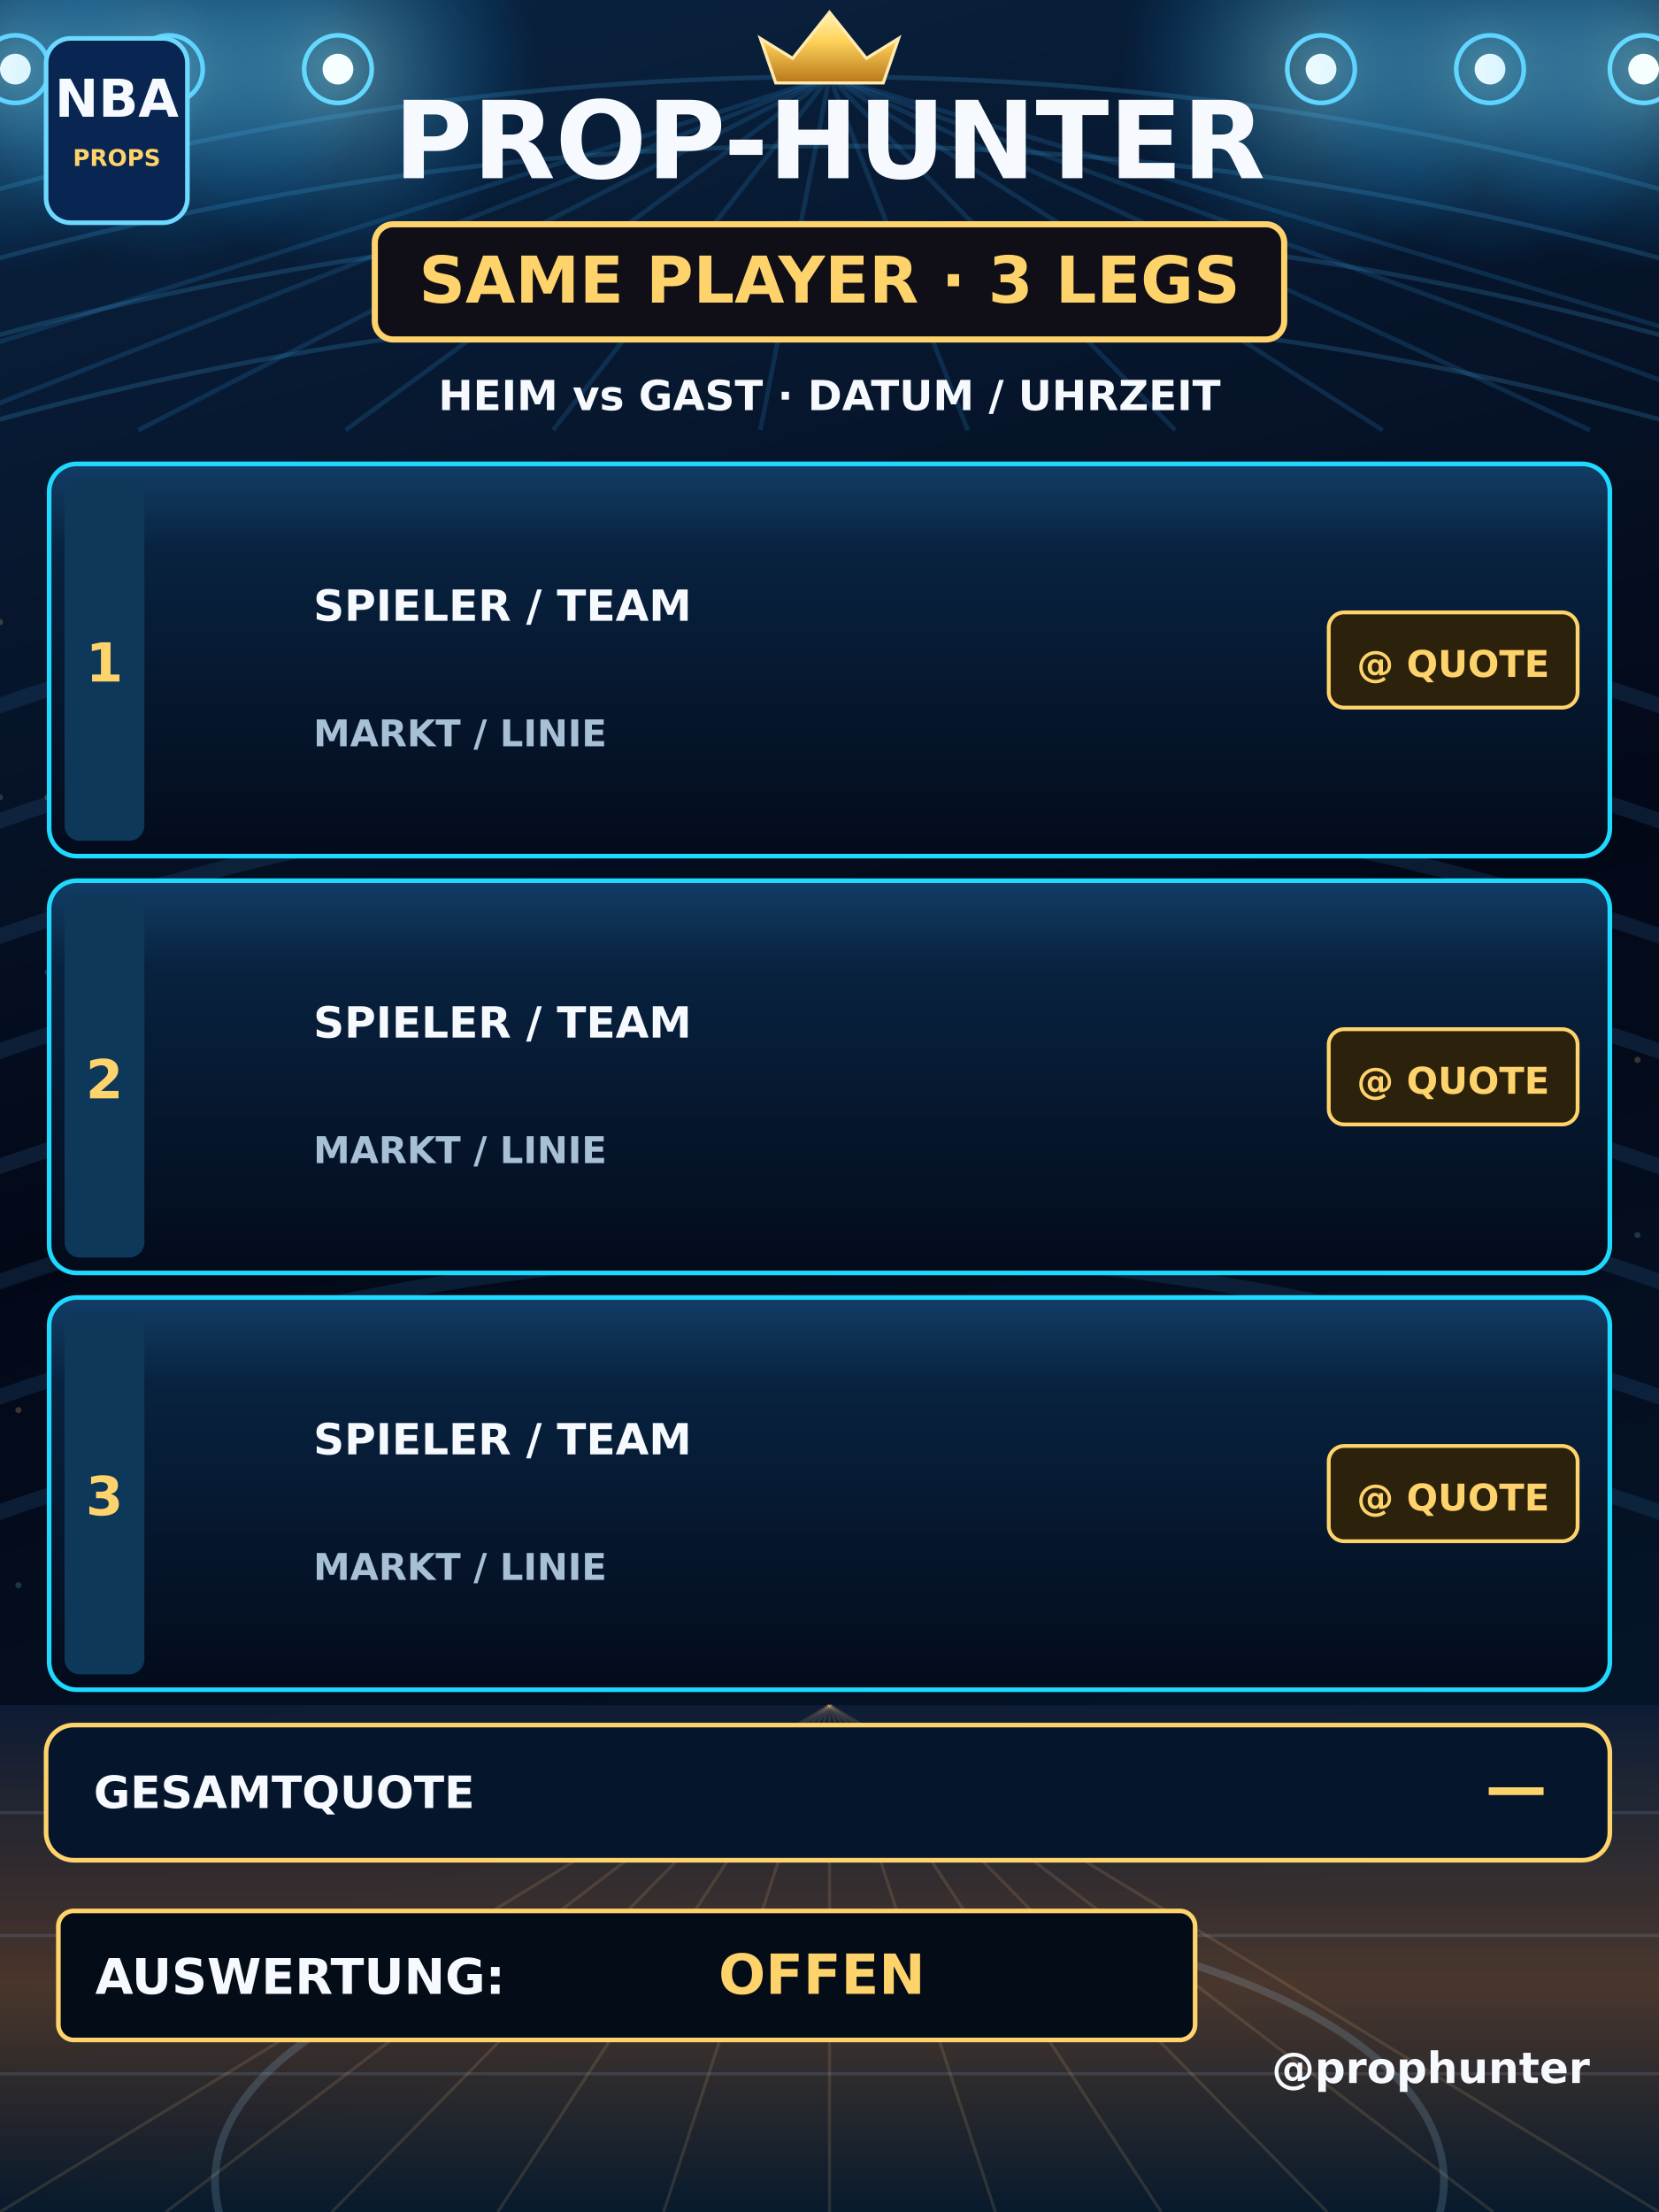
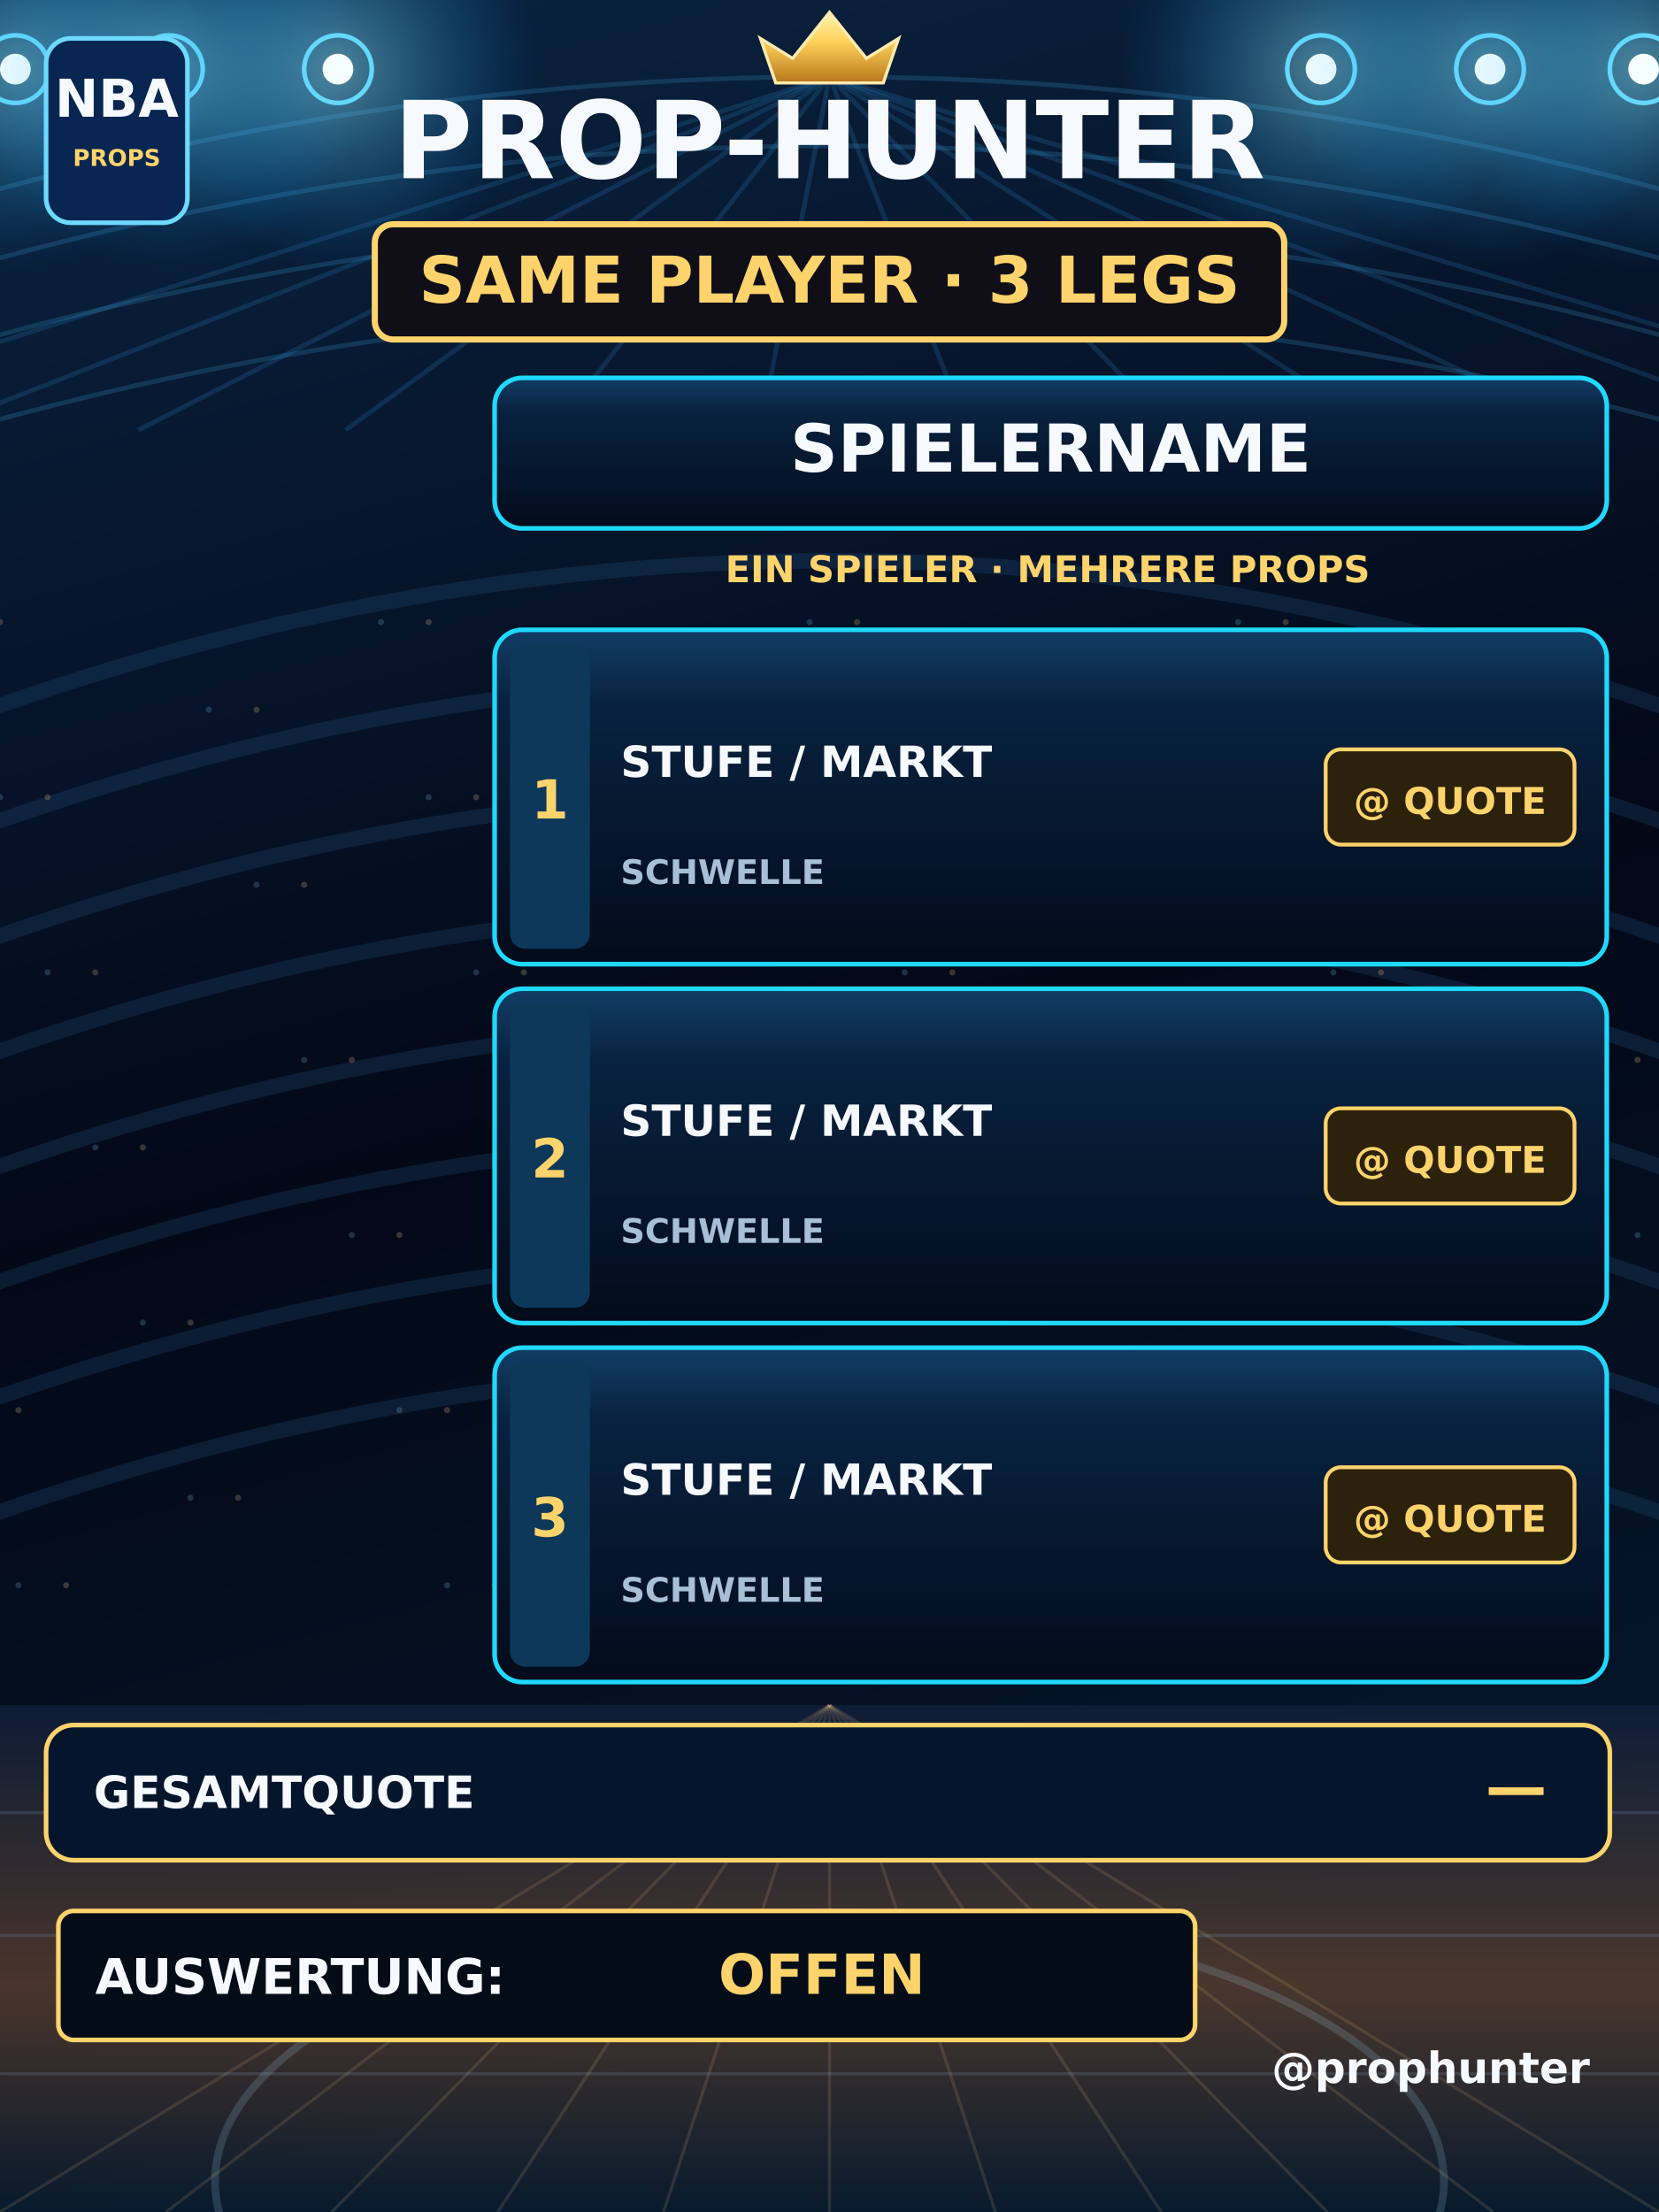
<svg xmlns="http://www.w3.org/2000/svg" width="1080" height="1440" viewBox="0 0 1080 1440">
  <defs>
    <linearGradient id="arena" x2=".2" y2="1">
      <stop stop-color="#0A2442" />
      <stop offset=".55" stop-color="#030817" />
      <stop offset="1" stop-color="#05172B" />
    </linearGradient>
    <linearGradient id="blue" x2="0" y2="1">
      <stop stop-color="#123D66" />
      <stop offset=".22" stop-color="#08223F" />
      <stop offset="1" stop-color="#030B1B" />
    </linearGradient>
    <linearGradient id="gold" x2="0" y2="1">
      <stop stop-color="#FFF3AE" />
      <stop offset=".4" stop-color="#FFD35C" />
      <stop offset="1" stop-color="#B8771A" />
    </linearGradient>
    <linearGradient id="court" x2="0" y2="1">
      <stop stop-color="#11213D" />
      <stop offset=".55" stop-color="#67442D" />
      <stop offset="1" stop-color="#091B2D" />
    </linearGradient>
    <radialGradient id="spot">
      <stop stop-color="#9AF2FF" stop-opacity=".46" />
      <stop offset="1" stop-color="#009AFF" stop-opacity="0" />
    </radialGradient>
  </defs>
  <g id="layer-arena-background">
    <rect x="0" y="0" width="1080" height="1440" rx="0" fill="url(#arena)" stroke="none" stroke-width="0" />
    <path d="M 540 50 L -180 280" stroke="#2476B1" stroke-opacity=".25" stroke-width="3" />
    <path d="M 540 50 L -45 280" stroke="#2476B1" stroke-opacity=".25" stroke-width="3" />
    <path d="M 540 50 L 90 280" stroke="#2476B1" stroke-opacity=".25" stroke-width="3" />
    <path d="M 540 50 L 225 280" stroke="#2476B1" stroke-opacity=".25" stroke-width="3" />
    <path d="M 540 50 L 360 280" stroke="#2476B1" stroke-opacity=".25" stroke-width="3" />
    <path d="M 540 50 L 495 280" stroke="#2476B1" stroke-opacity=".25" stroke-width="3" />
    <path d="M 540 50 L 630 280" stroke="#2476B1" stroke-opacity=".25" stroke-width="3" />
    <path d="M 540 50 L 765 280" stroke="#2476B1" stroke-opacity=".25" stroke-width="3" />
    <path d="M 540 50 L 900 280" stroke="#2476B1" stroke-opacity=".25" stroke-width="3" />
    <path d="M 540 50 L 1035 280" stroke="#2476B1" stroke-opacity=".25" stroke-width="3" />
    <path d="M 540 50 L 1170 280" stroke="#2476B1" stroke-opacity=".25" stroke-width="3" />
    <path d="M 540 50 L 1305 280" stroke="#2476B1" stroke-opacity=".25" stroke-width="3" />
    <path d="M -60 140 Q 540 -40 1140 140" stroke="#3B99CE" stroke-opacity=".23" stroke-width="3" fill="none" />
    <path d="M -60 185 Q 540 5 1140 185" stroke="#3B99CE" stroke-opacity=".23" stroke-width="3" fill="none" />
    <path d="M -60 235 Q 540 55 1140 235" stroke="#3B99CE" stroke-opacity=".23" stroke-width="3" fill="none" />
    <path d="M -60 290 Q 540 110 1140 290" stroke="#3B99CE" stroke-opacity=".23" stroke-width="3" fill="none" />
    <ellipse cx="10" cy="45" rx="130" ry="130" fill="url(#spot)" />
    <circle cx="10" cy="45" r="10" fill="#F6FFFF" />
    <circle cx="10" cy="45" r="22" stroke="#65D8FF" stroke-width="3" fill="none" />
    <ellipse cx="110" cy="45" rx="130" ry="130" fill="url(#spot)" />
    <circle cx="110" cy="45" r="10" fill="#F6FFFF" />
    <circle cx="110" cy="45" r="22" stroke="#65D8FF" stroke-width="3" fill="none" />
    <ellipse cx="220" cy="45" rx="130" ry="130" fill="url(#spot)" />
    <circle cx="220" cy="45" r="10" fill="#F6FFFF" />
    <circle cx="220" cy="45" r="22" stroke="#65D8FF" stroke-width="3" fill="none" />
    <ellipse cx="860" cy="45" rx="130" ry="130" fill="url(#spot)" />
    <circle cx="860" cy="45" r="10" fill="#F6FFFF" />
    <circle cx="860" cy="45" r="22" stroke="#65D8FF" stroke-width="3" fill="none" />
    <ellipse cx="970" cy="45" rx="130" ry="130" fill="url(#spot)" />
    <circle cx="970" cy="45" r="10" fill="#F6FFFF" />
    <circle cx="970" cy="45" r="22" stroke="#65D8FF" stroke-width="3" fill="none" />
    <ellipse cx="1070" cy="45" rx="130" ry="130" fill="url(#spot)" />
    <circle cx="1070" cy="45" r="10" fill="#F6FFFF" />
    <circle cx="1070" cy="45" r="22" stroke="#65D8FF" stroke-width="3" fill="none" />
    <path d="M -130 510 Q 540 220 1210 510" stroke="#2B6295" stroke-opacity=".22" stroke-width="10" fill="none" />
    <path d="M -130 585 Q 540 295 1210 585" stroke="#2B6295" stroke-opacity=".22" stroke-width="10" fill="none" />
    <path d="M -130 660 Q 540 370 1210 660" stroke="#2B6295" stroke-opacity=".22" stroke-width="10" fill="none" />
    <path d="M -130 735 Q 540 445 1210 735" stroke="#2B6295" stroke-opacity=".22" stroke-width="10" fill="none" />
    <path d="M -130 810 Q 540 520 1210 810" stroke="#2B6295" stroke-opacity=".22" stroke-width="10" fill="none" />
    <path d="M -130 885 Q 540 595 1210 885" stroke="#2B6295" stroke-opacity=".22" stroke-width="10" fill="none" />
    <path d="M -130 960 Q 540 670 1210 960" stroke="#2B6295" stroke-opacity=".22" stroke-width="10" fill="none" />
    <path d="M -130 1035 Q 540 745 1210 1035" stroke="#2B6295" stroke-opacity=".22" stroke-width="10" fill="none" />
    <circle cx="0" cy="405" r="2" fill="#FFCE79" opacity=".22" />
    <circle cx="248" cy="405" r="2" fill="#77C5E9" opacity=".22" />
    <circle cx="279" cy="405" r="2" fill="#FFCE79" opacity=".22" />
    <circle cx="527" cy="405" r="2" fill="#77C5E9" opacity=".22" />
    <circle cx="558" cy="405" r="2" fill="#FFCE79" opacity=".22" />
    <circle cx="806" cy="405" r="2" fill="#77C5E9" opacity=".22" />
    <circle cx="837" cy="405" r="2" fill="#FFCE79" opacity=".22" />
    <circle cx="1085" cy="405" r="2" fill="#77C5E9" opacity=".22" />
    <circle cx="136" cy="462" r="2" fill="#77C5E9" opacity=".22" />
    <circle cx="167" cy="462" r="2" fill="#FFCE79" opacity=".22" />
    <circle cx="415" cy="462" r="2" fill="#77C5E9" opacity=".22" />
    <circle cx="446" cy="462" r="2" fill="#FFCE79" opacity=".22" />
    <circle cx="694" cy="462" r="2" fill="#77C5E9" opacity=".22" />
    <circle cx="725" cy="462" r="2" fill="#FFCE79" opacity=".22" />
    <circle cx="973" cy="462" r="2" fill="#77C5E9" opacity=".22" />
    <circle cx="1004" cy="462" r="2" fill="#FFCE79" opacity=".22" />
    <circle cx="0" cy="519" r="2" fill="#77C5E9" opacity=".22" />
    <circle cx="31" cy="519" r="2" fill="#FFCE79" opacity=".22" />
    <circle cx="279" cy="519" r="2" fill="#77C5E9" opacity=".22" />
    <circle cx="310" cy="519" r="2" fill="#FFCE79" opacity=".22" />
    <circle cx="558" cy="519" r="2" fill="#77C5E9" opacity=".22" />
    <circle cx="589" cy="519" r="2" fill="#FFCE79" opacity=".22" />
    <circle cx="837" cy="519" r="2" fill="#77C5E9" opacity=".22" />
    <circle cx="868" cy="519" r="2" fill="#FFCE79" opacity=".22" />
    <circle cx="167" cy="576" r="2" fill="#77C5E9" opacity=".22" />
    <circle cx="198" cy="576" r="2" fill="#FFCE79" opacity=".22" />
    <circle cx="446" cy="576" r="2" fill="#77C5E9" opacity=".22" />
    <circle cx="477" cy="576" r="2" fill="#FFCE79" opacity=".22" />
    <circle cx="725" cy="576" r="2" fill="#77C5E9" opacity=".22" />
    <circle cx="756" cy="576" r="2" fill="#FFCE79" opacity=".22" />
    <circle cx="1004" cy="576" r="2" fill="#77C5E9" opacity=".22" />
    <circle cx="1035" cy="576" r="2" fill="#FFCE79" opacity=".22" />
    <circle cx="31" cy="633" r="2" fill="#77C5E9" opacity=".22" />
    <circle cx="62" cy="633" r="2" fill="#FFCE79" opacity=".22" />
    <circle cx="310" cy="633" r="2" fill="#77C5E9" opacity=".22" />
    <circle cx="341" cy="633" r="2" fill="#FFCE79" opacity=".22" />
    <circle cx="589" cy="633" r="2" fill="#77C5E9" opacity=".22" />
    <circle cx="620" cy="633" r="2" fill="#FFCE79" opacity=".22" />
    <circle cx="868" cy="633" r="2" fill="#77C5E9" opacity=".22" />
    <circle cx="899" cy="633" r="2" fill="#FFCE79" opacity=".22" />
    <circle cx="198" cy="690" r="2" fill="#77C5E9" opacity=".22" />
    <circle cx="229" cy="690" r="2" fill="#FFCE79" opacity=".22" />
    <circle cx="477" cy="690" r="2" fill="#77C5E9" opacity=".22" />
    <circle cx="508" cy="690" r="2" fill="#FFCE79" opacity=".22" />
    <circle cx="756" cy="690" r="2" fill="#77C5E9" opacity=".22" />
    <circle cx="787" cy="690" r="2" fill="#FFCE79" opacity=".22" />
    <circle cx="1035" cy="690" r="2" fill="#77C5E9" opacity=".22" />
    <circle cx="1066" cy="690" r="2" fill="#FFCE79" opacity=".22" />
    <circle cx="62" cy="747" r="2" fill="#77C5E9" opacity=".22" />
    <circle cx="93" cy="747" r="2" fill="#FFCE79" opacity=".22" />
    <circle cx="341" cy="747" r="2" fill="#77C5E9" opacity=".22" />
    <circle cx="372" cy="747" r="2" fill="#FFCE79" opacity=".22" />
    <circle cx="620" cy="747" r="2" fill="#77C5E9" opacity=".22" />
    <circle cx="651" cy="747" r="2" fill="#FFCE79" opacity=".22" />
    <circle cx="899" cy="747" r="2" fill="#77C5E9" opacity=".22" />
    <circle cx="930" cy="747" r="2" fill="#FFCE79" opacity=".22" />
    <circle cx="229" cy="804" r="2" fill="#77C5E9" opacity=".22" />
    <circle cx="260" cy="804" r="2" fill="#FFCE79" opacity=".22" />
    <circle cx="508" cy="804" r="2" fill="#77C5E9" opacity=".22" />
    <circle cx="539" cy="804" r="2" fill="#FFCE79" opacity=".22" />
    <circle cx="787" cy="804" r="2" fill="#77C5E9" opacity=".22" />
    <circle cx="818" cy="804" r="2" fill="#FFCE79" opacity=".22" />
    <circle cx="1066" cy="804" r="2" fill="#77C5E9" opacity=".22" />
    <circle cx="1097" cy="804" r="2" fill="#FFCE79" opacity=".22" />
    <circle cx="93" cy="861" r="2" fill="#77C5E9" opacity=".22" />
    <circle cx="124" cy="861" r="2" fill="#FFCE79" opacity=".22" />
    <circle cx="372" cy="861" r="2" fill="#77C5E9" opacity=".22" />
    <circle cx="403" cy="861" r="2" fill="#FFCE79" opacity=".22" />
    <circle cx="651" cy="861" r="2" fill="#77C5E9" opacity=".22" />
    <circle cx="682" cy="861" r="2" fill="#FFCE79" opacity=".22" />
    <circle cx="930" cy="861" r="2" fill="#77C5E9" opacity=".22" />
    <circle cx="961" cy="861" r="2" fill="#FFCE79" opacity=".22" />
    <circle cx="12" cy="918" r="2" fill="#FFCE79" opacity=".22" />
    <circle cx="260" cy="918" r="2" fill="#77C5E9" opacity=".22" />
    <circle cx="291" cy="918" r="2" fill="#FFCE79" opacity=".22" />
    <circle cx="539" cy="918" r="2" fill="#77C5E9" opacity=".22" />
    <circle cx="570" cy="918" r="2" fill="#FFCE79" opacity=".22" />
    <circle cx="818" cy="918" r="2" fill="#77C5E9" opacity=".22" />
    <circle cx="849" cy="918" r="2" fill="#FFCE79" opacity=".22" />
    <circle cx="1097" cy="918" r="2" fill="#77C5E9" opacity=".22" />
    <circle cx="124" cy="975" r="2" fill="#77C5E9" opacity=".22" />
    <circle cx="155" cy="975" r="2" fill="#FFCE79" opacity=".22" />
    <circle cx="403" cy="975" r="2" fill="#77C5E9" opacity=".22" />
    <circle cx="434" cy="975" r="2" fill="#FFCE79" opacity=".22" />
    <circle cx="682" cy="975" r="2" fill="#77C5E9" opacity=".22" />
    <circle cx="713" cy="975" r="2" fill="#FFCE79" opacity=".22" />
    <circle cx="961" cy="975" r="2" fill="#77C5E9" opacity=".22" />
    <circle cx="992" cy="975" r="2" fill="#FFCE79" opacity=".22" />
    <circle cx="12" cy="1032" r="2" fill="#77C5E9" opacity=".22" />
    <circle cx="43" cy="1032" r="2" fill="#FFCE79" opacity=".22" />
    <circle cx="291" cy="1032" r="2" fill="#77C5E9" opacity=".22" />
    <circle cx="322" cy="1032" r="2" fill="#FFCE79" opacity=".22" />
    <circle cx="570" cy="1032" r="2" fill="#77C5E9" opacity=".22" />
    <circle cx="601" cy="1032" r="2" fill="#FFCE79" opacity=".22" />
    <circle cx="849" cy="1032" r="2" fill="#77C5E9" opacity=".22" />
    <circle cx="880" cy="1032" r="2" fill="#FFCE79" opacity=".22" />
    <path d="M 0 1110 H 1080 V 1440 H 0 Z" fill="url(#court)" opacity=".7" />
    <path d="M 540 1110 L 0 1440" stroke="#FFCB85" stroke-opacity=".13" stroke-width="2" />
    <path d="M 540 1110 L 108 1440" stroke="#FFCB85" stroke-opacity=".13" stroke-width="2" />
    <path d="M 540 1110 L 216 1440" stroke="#FFCB85" stroke-opacity=".13" stroke-width="2" />
    <path d="M 540 1110 L 324 1440" stroke="#FFCB85" stroke-opacity=".13" stroke-width="2" />
    <path d="M 540 1110 L 432 1440" stroke="#FFCB85" stroke-opacity=".13" stroke-width="2" />
    <path d="M 540 1110 L 540 1440" stroke="#FFCB85" stroke-opacity=".13" stroke-width="2" />
    <path d="M 540 1110 L 648 1440" stroke="#FFCB85" stroke-opacity=".13" stroke-width="2" />
    <path d="M 540 1110 L 756 1440" stroke="#FFCB85" stroke-opacity=".13" stroke-width="2" />
    <path d="M 540 1110 L 864 1440" stroke="#FFCB85" stroke-opacity=".13" stroke-width="2" />
    <path d="M 540 1110 L 972 1440" stroke="#FFCB85" stroke-opacity=".13" stroke-width="2" />
    <path d="M 540 1110 L 1080 1440" stroke="#FFCB85" stroke-opacity=".13" stroke-width="2" />
    <path d="M 0 1180 H 1080" stroke="#9DCEFF" stroke-opacity=".14" stroke-width="2" />
    <path d="M 0 1260 H 1080" stroke="#9DCEFF" stroke-opacity=".14" stroke-width="2" />
    <path d="M 0 1350 H 1080" stroke="#9DCEFF" stroke-opacity=".14" stroke-width="2" />
    <ellipse cx="540" cy="1420" rx="400" ry="175" stroke="#A6D7F3" stroke-opacity=".18" stroke-width="5" fill="none" />
  </g>
  <g id="layer-branding">
    <rect x="30" y="25" width="92" height="120" rx="16" fill="#082651" stroke="#6ED9FF" stroke-width="3" />
    <text x="76" y="76" fill="#F6FAFF" font-family="DejaVu Sans,Arial,sans-serif" font-size="34" font-weight="800" text-anchor="middle">NBA</text>
    <text x="76" y="108" fill="#FFD36B" font-family="DejaVu Sans,Arial,sans-serif" font-size="15" font-weight="800" text-anchor="middle">PROPS</text>
    <polygon points="505,54 495,25 516,38 540,8 564,38 585,25 575,54" fill="url(#gold)" stroke="#FFEAB0" stroke-width="2" />
    <text x="540" y="116" fill="#F6FAFF" font-family="DejaVu Sans,Arial,sans-serif" font-size="70" font-weight="800" text-anchor="middle">PROP-HUNTER</text>
    <path d="M 260 127 H 820" stroke="url(#gold)" stroke-width="5" />
    <rect x="244" y="146" width="592" height="75" rx="12" fill="#100F17" stroke="#FFD36B" stroke-width="4" />
    <text x="540" y="197" fill="#FFD36B" font-family="DejaVu Sans,Arial,sans-serif" font-size="42" font-weight="800" text-anchor="middle">SAME PLAYER · 3 LEGS</text>
  </g>
-   <text x="540" y="267" fill="#F6FAFF" font-family="DejaVu Sans,Arial,sans-serif" font-size="27" font-weight="800" text-anchor="middle" data-field="game">HEIM vs GAST · DATUM / UHRZEIT</text>
+   <g id="layer-player-background">
+     <g id="slot-player_photo" data-image-slot="player_photo" data-x="0" data-y="220" data-width="315" data-height="770" data-frameless="true" />
+   </g>
+   <rect x="322" y="246" width="724" height="98" rx="18" fill="url(#blue)" stroke="#1FD9FF" stroke-width="3" />
+   <text x="684" y="307" fill="#F6FAFF" font-family="DejaVu Sans,Arial,sans-serif" font-size="43" font-weight="800" text-anchor="middle" data-field="player_name">SPIELERNAME</text>
+   <text x="682" y="379" fill="#FFD36B" font-family="DejaVu Sans,Arial,sans-serif" font-size="24" font-weight="800" text-anchor="middle">EIN SPIELER · MEHRERE PROPS</text>
  <g id="layer-legs">
-     <rect x="32" y="302" width="1016" height="255.333" rx="18" fill="url(#blue)" stroke="#1FD9FF" stroke-width="3" />
-     <rect x="42" y="312" width="52" height="235.333" rx="10" fill="#0D385A" stroke="none" stroke-width="0" />
-     <text x="68" y="443.667" fill="#FFD36B" font-family="DejaVu Sans,Arial,sans-serif" font-size="35" font-weight="800" text-anchor="middle">1</text>
-     <g id="slot-leg_1_photo" data-image-slot="leg_1_photo" data-x="106" data-y="310" data-width="95" data-height="239" data-frameless="true" />
-     <text x="204" y="404.133" fill="#F6FAFF" font-family="DejaVu Sans,Arial,sans-serif" font-size="28" font-weight="800" text-anchor="start" data-field="leg_1_name">SPIELER / TEAM</text>
-     <text x="204" y="485.84" fill="#A8C0D5" font-family="DejaVu Sans,Arial,sans-serif" font-size="24" font-weight="800" text-anchor="start" data-field="leg_1_market">MARKT / LINIE</text>
-     <rect x="865" y="398.667" width="162" height="62" rx="10" fill="#2C210B" stroke="#FFD36B" stroke-width="2.5" />
-     <text x="946" y="440.667" fill="#FFD36B" font-family="DejaVu Sans,Arial,sans-serif" font-size="24" font-weight="800" text-anchor="middle" data-field="leg_1_odds">@ QUOTE</text>
-     <rect x="32" y="573.333" width="1016" height="255.333" rx="18" fill="url(#blue)" stroke="#1FD9FF" stroke-width="3" />
-     <rect x="42" y="583.333" width="52" height="235.333" rx="10" fill="#0D385A" stroke="none" stroke-width="0" />
-     <text x="68" y="715" fill="#FFD36B" font-family="DejaVu Sans,Arial,sans-serif" font-size="35" font-weight="800" text-anchor="middle">2</text>
-     <g id="slot-leg_2_photo" data-image-slot="leg_2_photo" data-x="106" data-y="581.3333333333334" data-width="95" data-height="239" data-frameless="true" />
-     <text x="204" y="675.467" fill="#F6FAFF" font-family="DejaVu Sans,Arial,sans-serif" font-size="28" font-weight="800" text-anchor="start" data-field="leg_2_name">SPIELER / TEAM</text>
-     <text x="204" y="757.173" fill="#A8C0D5" font-family="DejaVu Sans,Arial,sans-serif" font-size="24" font-weight="800" text-anchor="start" data-field="leg_2_market">MARKT / LINIE</text>
-     <rect x="865" y="670" width="162" height="62" rx="10" fill="#2C210B" stroke="#FFD36B" stroke-width="2.5" />
-     <text x="946" y="712" fill="#FFD36B" font-family="DejaVu Sans,Arial,sans-serif" font-size="24" font-weight="800" text-anchor="middle" data-field="leg_2_odds">@ QUOTE</text>
-     <rect x="32" y="844.667" width="1016" height="255.333" rx="18" fill="url(#blue)" stroke="#1FD9FF" stroke-width="3" />
-     <rect x="42" y="854.667" width="52" height="235.333" rx="10" fill="#0D385A" stroke="none" stroke-width="0" />
-     <text x="68" y="986.333" fill="#FFD36B" font-family="DejaVu Sans,Arial,sans-serif" font-size="35" font-weight="800" text-anchor="middle">3</text>
-     <g id="slot-leg_3_photo" data-image-slot="leg_3_photo" data-x="106" data-y="852.6666666666667" data-width="95" data-height="239" data-frameless="true" />
-     <text x="204" y="946.8" fill="#F6FAFF" font-family="DejaVu Sans,Arial,sans-serif" font-size="28" font-weight="800" text-anchor="start" data-field="leg_3_name">SPIELER / TEAM</text>
-     <text x="204" y="1028.507" fill="#A8C0D5" font-family="DejaVu Sans,Arial,sans-serif" font-size="24" font-weight="800" text-anchor="start" data-field="leg_3_market">MARKT / LINIE</text>
-     <rect x="865" y="941.333" width="162" height="62" rx="10" fill="#2C210B" stroke="#FFD36B" stroke-width="2.5" />
-     <text x="946" y="983.333" fill="#FFD36B" font-family="DejaVu Sans,Arial,sans-serif" font-size="24" font-weight="800" text-anchor="middle" data-field="leg_3_odds">@ QUOTE</text>
+     <rect x="322" y="410" width="724" height="217.667" rx="18" fill="url(#blue)" stroke="#1FD9FF" stroke-width="3" />
+     <rect x="332" y="420" width="52" height="197.667" rx="10" fill="#0D385A" stroke="none" stroke-width="0" />
+     <text x="358" y="532.833" fill="#FFD36B" font-family="DejaVu Sans,Arial,sans-serif" font-size="35" font-weight="800" text-anchor="middle">1</text>
+     <text x="404" y="505.773" fill="#F6FAFF" font-family="DejaVu Sans,Arial,sans-serif" font-size="28" font-weight="800" text-anchor="start" data-field="leg_1_market">STUFE / MARKT</text>
+     <text x="404" y="575.427" fill="#A8C0D5" font-family="DejaVu Sans,Arial,sans-serif" font-size="22" font-weight="800" text-anchor="start" data-field="leg_1_line">SCHWELLE</text>
+     <rect x="863" y="487.833" width="162" height="62" rx="10" fill="#2C210B" stroke="#FFD36B" stroke-width="2.5" />
+     <text x="944" y="529.833" fill="#FFD36B" font-family="DejaVu Sans,Arial,sans-serif" font-size="24" font-weight="800" text-anchor="middle" data-field="leg_1_odds">@ QUOTE</text>
+     <rect x="322" y="643.667" width="724" height="217.667" rx="18" fill="url(#blue)" stroke="#1FD9FF" stroke-width="3" />
+     <rect x="332" y="653.667" width="52" height="197.667" rx="10" fill="#0D385A" stroke="none" stroke-width="0" />
+     <text x="358" y="766.5" fill="#FFD36B" font-family="DejaVu Sans,Arial,sans-serif" font-size="35" font-weight="800" text-anchor="middle">2</text>
+     <text x="404" y="739.44" fill="#F6FAFF" font-family="DejaVu Sans,Arial,sans-serif" font-size="28" font-weight="800" text-anchor="start" data-field="leg_2_market">STUFE / MARKT</text>
+     <text x="404" y="809.093" fill="#A8C0D5" font-family="DejaVu Sans,Arial,sans-serif" font-size="22" font-weight="800" text-anchor="start" data-field="leg_2_line">SCHWELLE</text>
+     <rect x="863" y="721.5" width="162" height="62" rx="10" fill="#2C210B" stroke="#FFD36B" stroke-width="2.5" />
+     <text x="944" y="763.5" fill="#FFD36B" font-family="DejaVu Sans,Arial,sans-serif" font-size="24" font-weight="800" text-anchor="middle" data-field="leg_2_odds">@ QUOTE</text>
+     <rect x="322" y="877.333" width="724" height="217.667" rx="18" fill="url(#blue)" stroke="#1FD9FF" stroke-width="3" />
+     <rect x="332" y="887.333" width="52" height="197.667" rx="10" fill="#0D385A" stroke="none" stroke-width="0" />
+     <text x="358" y="1000.167" fill="#FFD36B" font-family="DejaVu Sans,Arial,sans-serif" font-size="35" font-weight="800" text-anchor="middle">3</text>
+     <text x="404" y="973.107" fill="#F6FAFF" font-family="DejaVu Sans,Arial,sans-serif" font-size="28" font-weight="800" text-anchor="start" data-field="leg_3_market">STUFE / MARKT</text>
+     <text x="404" y="1042.76" fill="#A8C0D5" font-family="DejaVu Sans,Arial,sans-serif" font-size="22" font-weight="800" text-anchor="start" data-field="leg_3_line">SCHWELLE</text>
+     <rect x="863" y="955.167" width="162" height="62" rx="10" fill="#2C210B" stroke="#FFD36B" stroke-width="2.5" />
+     <text x="944" y="997.167" fill="#FFD36B" font-family="DejaVu Sans,Arial,sans-serif" font-size="24" font-weight="800" text-anchor="middle" data-field="leg_3_odds">@ QUOTE</text>
  </g>
  <g id="layer-combination">
    <rect x="30" y="1123" width="1018" height="88" rx="18" fill="#05162C" stroke="#FFD36B" stroke-width="3" />
    <text x="61" y="1177" fill="#F6FAFF" font-family="DejaVu Sans,Arial,sans-serif" font-size="29" font-weight="800" text-anchor="start">GESAMTQUOTE</text>
    <text x="1007" y="1177" fill="#FFD36B" font-family="DejaVu Sans,Arial,sans-serif" font-size="40" font-weight="800" text-anchor="end" data-field="total_odds">—</text>
  </g>
  <g id="layer-settlement">
    <rect x="38" y="1244" width="740" height="84" rx="10" fill="#040C17" stroke="#FFD36B" stroke-width="3" />
    <text x="62" y="1298" fill="#F6FAFF" font-family="DejaVu Sans,Arial,sans-serif" font-size="32" font-weight="800" text-anchor="start">AUSWERTUNG:</text>
    <text x="535" y="1298" fill="#FFD36B" font-family="DejaVu Sans,Arial,sans-serif" font-size="36" font-weight="800" text-anchor="middle" data-field="settlement">OFFEN</text>
    <text x="1035" y="1356" fill="#F6FAFF" font-family="DejaVu Sans,Arial,sans-serif" font-size="28" font-weight="800" text-anchor="end">@prophunter</text>
  </g>
</svg>
